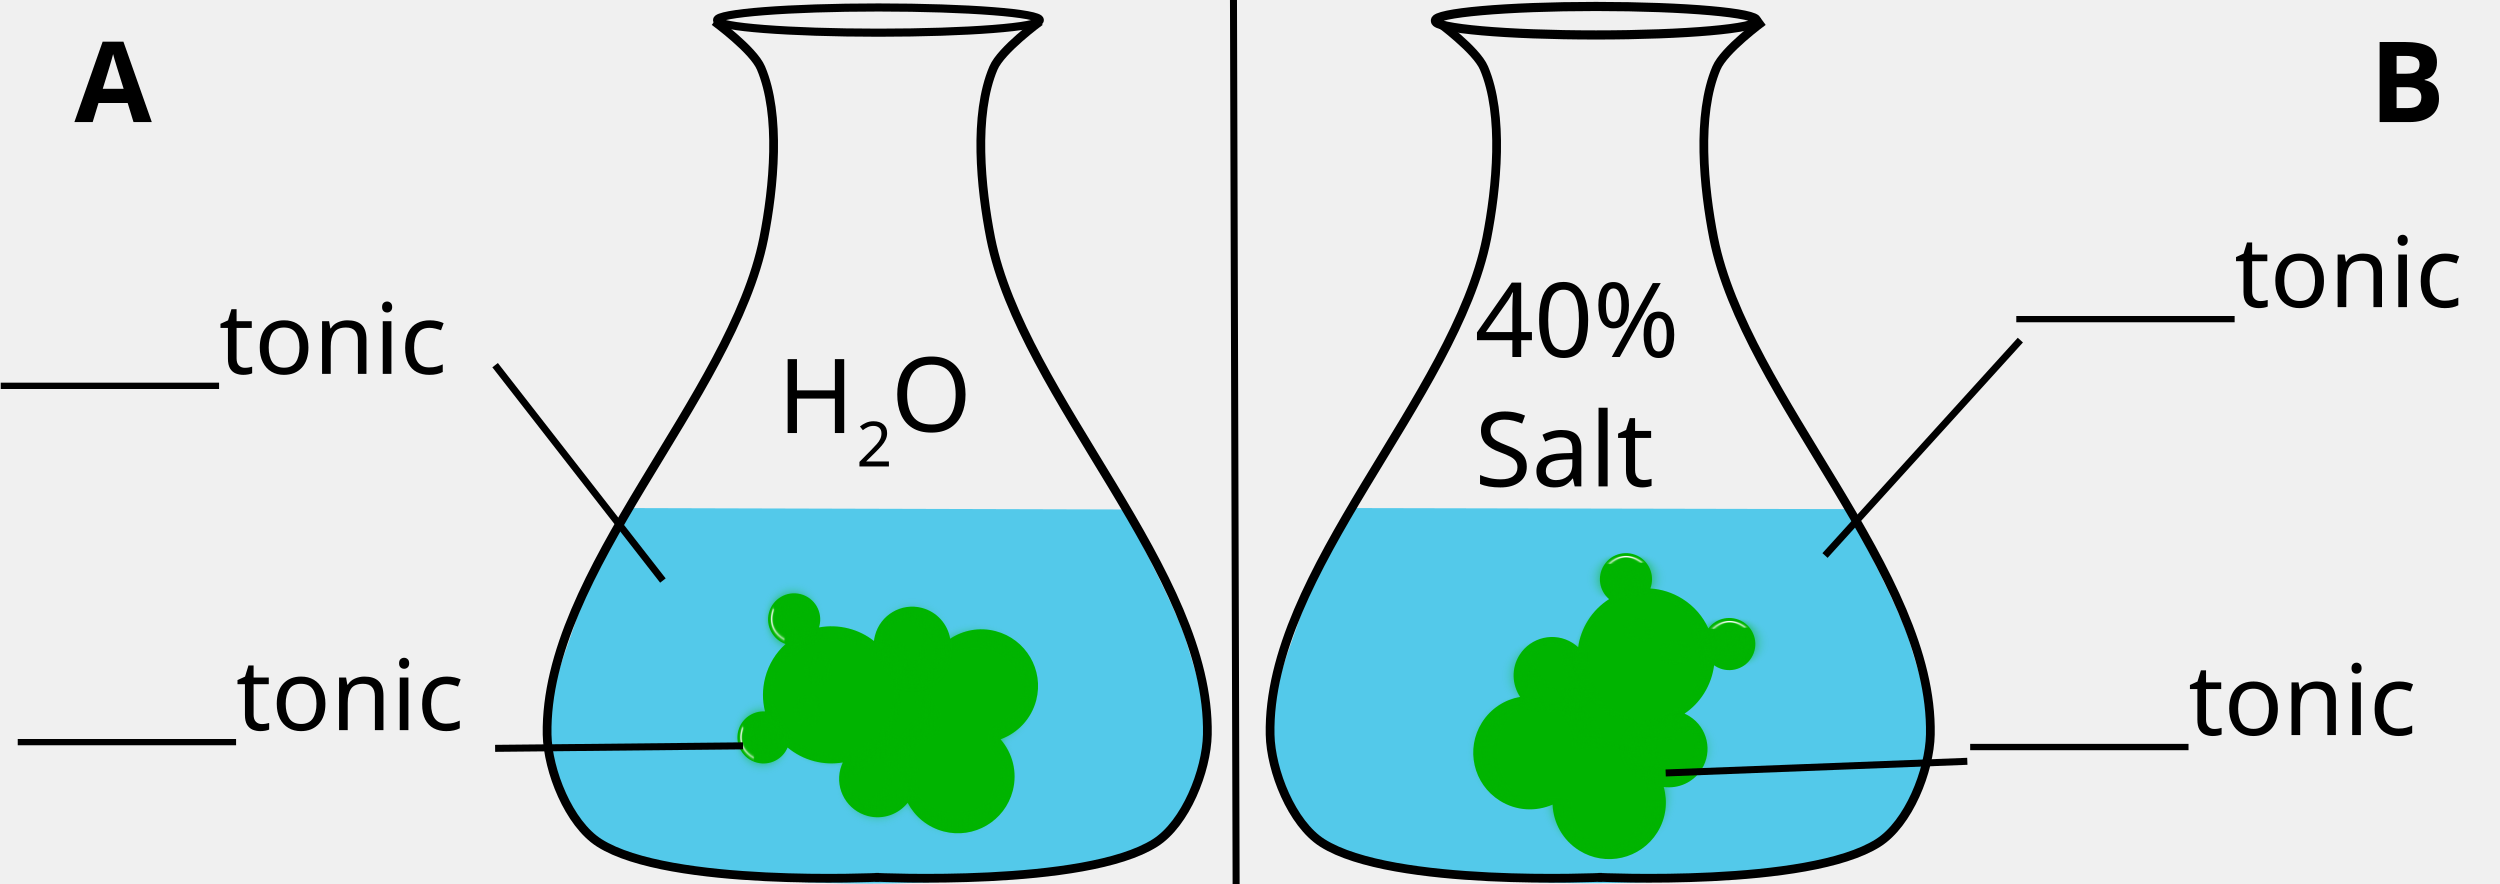
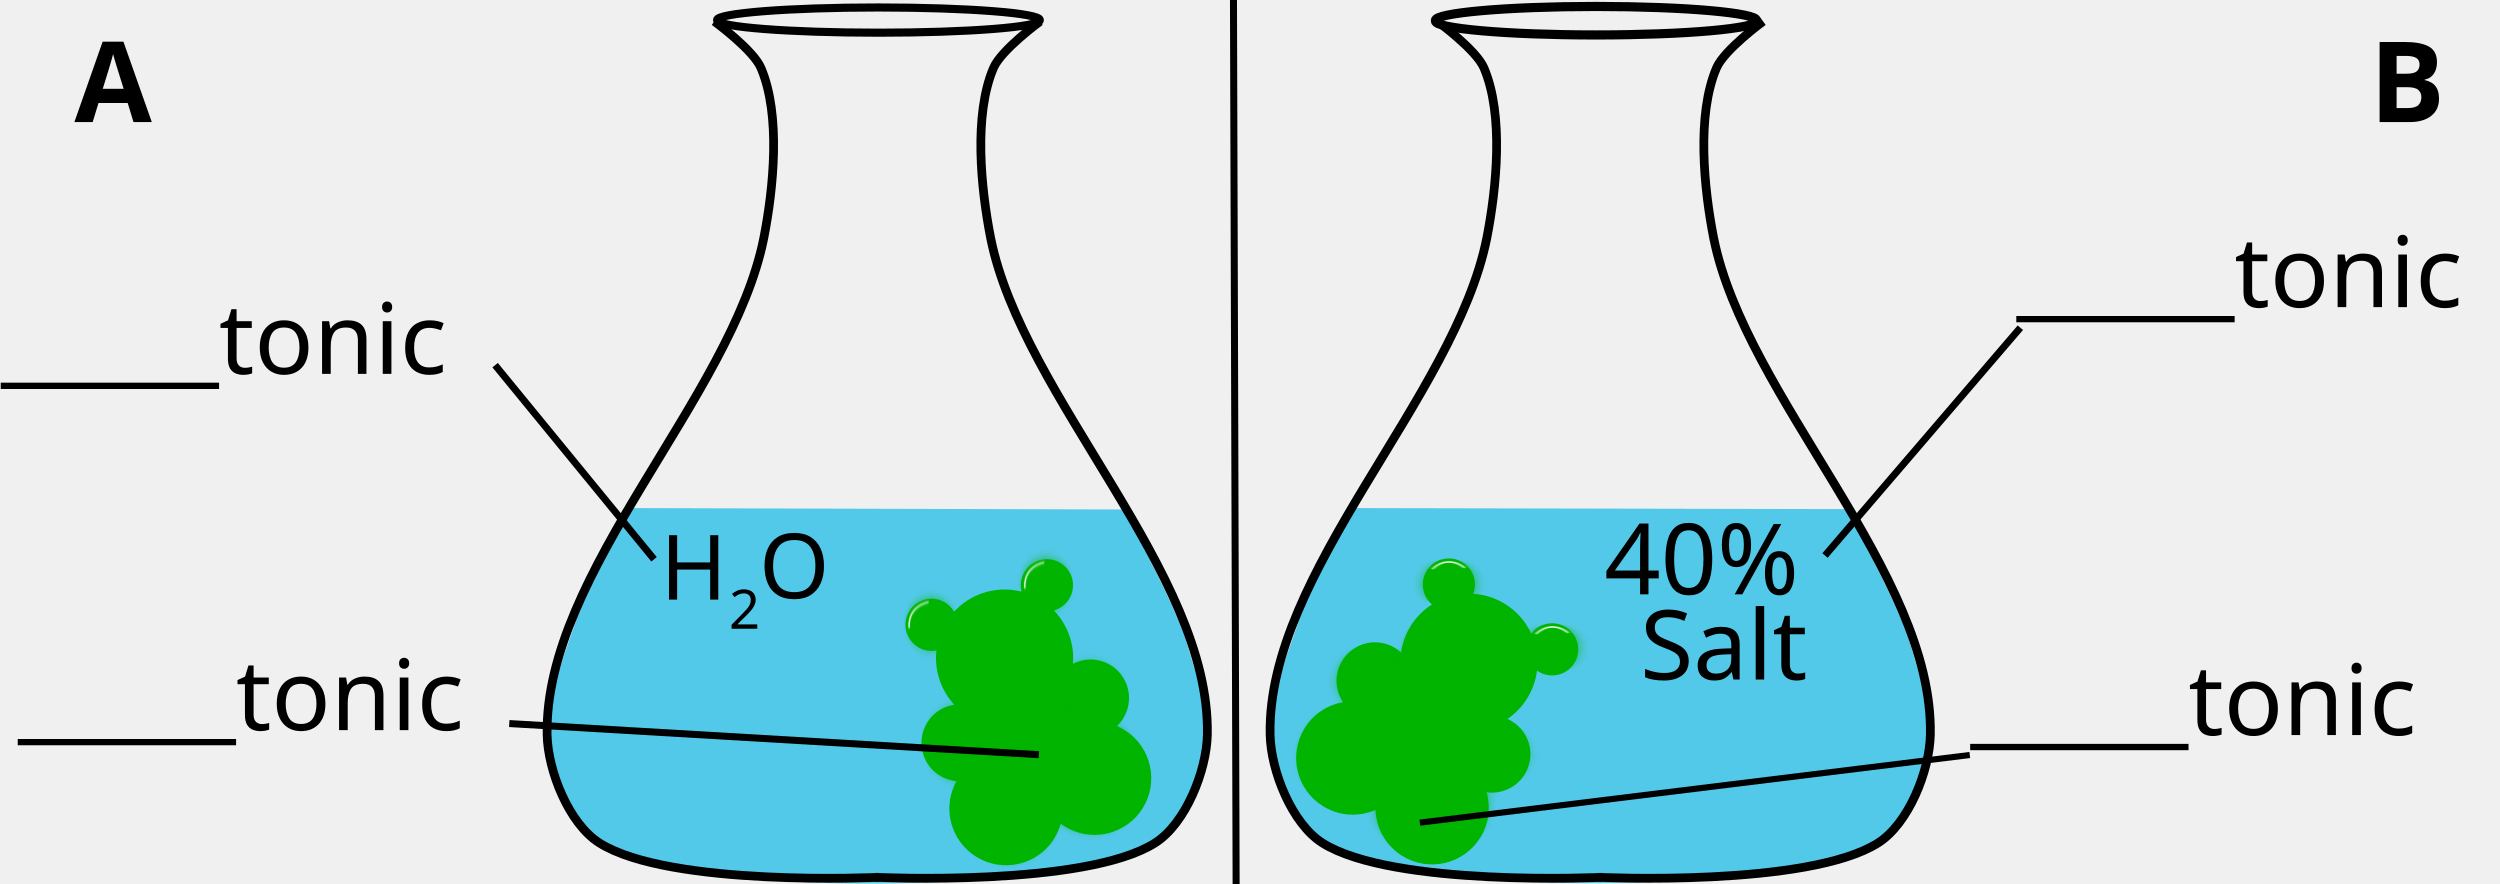
<svg xmlns="http://www.w3.org/2000/svg" version="1.1" id="svg3494" x="0px" y="0px" viewBox="0 0 713 252" enable-background="new 0 0 400 250" xml:space="preserve" width="100%" height="100%">
  <filter width="1.12" height="1.219" id="filter3585" x="-0.06" y="-0.11" color-interpolation-filters="sRGB">
    <feGaussianBlur stdDeviation="6.328" id="feGaussianBlur3587" />
  </filter>
  <filter width="1.355" height="1.355" id="filter3581" x="-0.178" y="-0.178" color-interpolation-filters="sRGB">
    <feGaussianBlur stdDeviation="7.962" id="feGaussianBlur3583" />
  </filter>
  <filter width="1.327" height="1.327" id="filter3577" x="-0.163" y="-0.163" color-interpolation-filters="sRGB">
    <feGaussianBlur stdDeviation="7.331" id="feGaussianBlur3579" />
  </filter>
  <filter id="filter3542" color-interpolation-filters="sRGB">
    <feGaussianBlur stdDeviation="3.379" id="feGaussianBlur3544" />
  </filter>
  <filter width="1.186" height="1.233" id="filter3314" x="-0.093" y="-0.116" color-interpolation-filters="sRGB">
    <feGaussianBlur stdDeviation="2.9" id="feGaussianBlur3316" />
  </filter>
  <filter id="filter3310" color-interpolation-filters="sRGB">
    <feGaussianBlur stdDeviation="2.9" id="feGaussianBlur3312" />
  </filter>
  <filter id="filter3306" color-interpolation-filters="sRGB">
    <feGaussianBlur stdDeviation="2.9" id="feGaussianBlur3308" />
  </filter>
  <filter width="1.196" height="1.233" id="filter3302" x="-0.098" y="-0.116" color-interpolation-filters="sRGB">
    <feGaussianBlur stdDeviation="2.9" id="feGaussianBlur3304" />
  </filter>
  <filter width="1.451" height="1.451" id="filter3298" x="-0.226" y="-0.226" color-interpolation-filters="sRGB">
    <feGaussianBlur stdDeviation="2.9" id="feGaussianBlur3300" />
  </filter>
  <filter width="1.451" height="1.451" id="filter3294" x="-0.226" y="-0.226" color-interpolation-filters="sRGB">
    <feGaussianBlur stdDeviation="2.9" id="feGaussianBlur3296" />
  </filter>
  <filter width="1.217" height="1.309" id="filter3288" x="-0.109" y="-0.154" color-interpolation-filters="sRGB">
    <feGaussianBlur stdDeviation="1.788" id="feGaussianBlur3290" />
  </filter>
  <filter id="filter3286" color-interpolation-filters="sRGB">
    <feGaussianBlur stdDeviation="2.587" id="feGaussianBlur3288" />
  </filter>
  <filter width="1.217" height="1.309" id="filter3284" x="-0.109" y="-0.154" color-interpolation-filters="sRGB">
    <feGaussianBlur stdDeviation="1.788" id="feGaussianBlur3286" />
  </filter>
  <filter width="1.316" height="1.316" id="filter3282" x="-0.158" y="-0.158" color-interpolation-filters="sRGB">
    <feGaussianBlur stdDeviation="5.968" id="feGaussianBlur3284" />
  </filter>
  <filter width="1.316" height="1.316" id="filter3278" x="-0.158" y="-0.158" color-interpolation-filters="sRGB">
    <feGaussianBlur stdDeviation="5.968" id="feGaussianBlur3280" />
  </filter>
  <defs id="defs33">
    <filter width="1.12" height="1.219" id="filter3585-2" x="-0.06" y="-0.11" color-interpolation-filters="sRGB">
      <feGaussianBlur stdDeviation="6.328" id="feGaussianBlur3587-8" />
    </filter>
    <filter width="1.327" height="1.327" id="filter3577-3" x="-0.163" y="-0.163" color-interpolation-filters="sRGB">
      <feGaussianBlur stdDeviation="7.331" id="feGaussianBlur3579-3" />
    </filter>
    <filter width="1.355" height="1.355" id="filter3581-9" x="-0.178" y="-0.178" color-interpolation-filters="sRGB">
      <feGaussianBlur stdDeviation="7.962" id="feGaussianBlur3583-7" />
    </filter>
    <filter id="filter3542-0" color-interpolation-filters="sRGB">
      <feGaussianBlur stdDeviation="3.379" id="feGaussianBlur3544-7" />
    </filter>
    <filter id="filter3286-3" color-interpolation-filters="sRGB">
      <feGaussianBlur stdDeviation="2.587" id="feGaussianBlur3288-3" />
    </filter>
    <filter width="1.327" height="1.327" id="filter3167" x="-0.163" y="-0.163" color-interpolation-filters="sRGB">
      <feGaussianBlur stdDeviation="7.331" id="feGaussianBlur3169" />
    </filter>
    <filter width="1.327" height="1.327" id="filter3171" x="-0.163" y="-0.163" color-interpolation-filters="sRGB">
      <feGaussianBlur stdDeviation="7.331" id="feGaussianBlur3173" />
    </filter>
    <filter width="1.316" height="1.316" id="filter3278-9" x="-0.158" y="-0.158" color-interpolation-filters="sRGB">
      <feGaussianBlur stdDeviation="5.968" id="feGaussianBlur3280-6" />
    </filter>
    <filter width="1.316" height="1.316" id="filter3282-9" x="-0.158" y="-0.158" color-interpolation-filters="sRGB">
      <feGaussianBlur stdDeviation="5.968" id="feGaussianBlur3284-4" />
    </filter>
    <filter width="1.186" height="1.233" id="filter3314-2" x="-0.093" y="-0.116" color-interpolation-filters="sRGB">
      <feGaussianBlur stdDeviation="2.9" id="feGaussianBlur3316-9" />
    </filter>
    <filter width="1.196" height="1.233" id="filter3302-6" x="-0.098" y="-0.116" color-interpolation-filters="sRGB">
      <feGaussianBlur stdDeviation="2.9" id="feGaussianBlur3304-2" />
    </filter>
    <filter id="filter3310-5" color-interpolation-filters="sRGB">
      <feGaussianBlur stdDeviation="2.9" id="feGaussianBlur3312-5" />
    </filter>
    <filter id="filter3306-0" color-interpolation-filters="sRGB">
      <feGaussianBlur stdDeviation="2.9" id="feGaussianBlur3308-9" />
    </filter>
    <filter width="1.451" height="1.451" id="filter3294-9" x="-0.226" y="-0.226" color-interpolation-filters="sRGB">
      <feGaussianBlur stdDeviation="2.9" id="feGaussianBlur3296-9" />
    </filter>
    <filter width="1.451" height="1.451" id="filter3298-9" x="-0.226" y="-0.226" color-interpolation-filters="sRGB">
      <feGaussianBlur stdDeviation="2.9" id="feGaussianBlur3300-3" />
    </filter>
    <filter width="1.217" height="1.309" id="filter3288-4" x="-0.109" y="-0.154" color-interpolation-filters="sRGB">
      <feGaussianBlur stdDeviation="1.788" id="feGaussianBlur3290-1" />
    </filter>
    <filter width="1.217" height="1.309" id="filter3284-6" x="-0.109" y="-0.154" color-interpolation-filters="sRGB">
      <feGaussianBlur stdDeviation="1.788" id="feGaussianBlur3286-6" />
    </filter>
  </defs>
  <g id="layer1" transform="translate(-5.274664,-0.6897639)">
    <path id="path4060" d="m 185.41,145.589 -13.3,24.3 c -6.7,22.9 -21.3,45 1.6,70.8 29.1,17.1 131,14 159.2,2.7 25.3,-21.2 16.1,-41.2 10.2,-61.4 -4.2,-11.2 -11.1,-23.8 -17.2,-36 l -140.5,-0.4 z" style="fill:#00b5e6;fill-opacity:0.654" />
    <path id="path3517" d="m 209.01,6.789 c 0,0 11.1,8.1 13.3,13.3 5.7,13.4 3.6,34.2 0.8,48.5 -9.1,45.5 -62.6,95.3 -61.8,141.6 0.2,10.3 6.2,25.4 14.9,30.9 20,12.7 79.8,9.8 79.8,9.8" style="fill:none;stroke:#000000;stroke-width:2.5" />
    <path id="path4028" d="m 301.91,6.789 c 0,0 -11.1,8.1 -13.3,13.3 -5.7,13.4 -3.6,34.2 -0.8,48.5 9.1,45.5 62.7,95.3 61.8,141.6 -0.2,10.3 -6.2,25.4 -14.9,30.9 -20,12.7 -79.8,9.8 -79.8,9.8" style="fill:none;stroke:#000000;stroke-width:2.5" />
-     <g id="g4820" transform="matrix(1.640801,0,0,1.640801,162.2979,-164.1783)">
+     <g id="g4820" transform="matrix(1.429604,0,0,1.429604,137.166,-79.55734)">
      <text transform="matrix(0.6095,0,0,0.6095,39.4662,175.7503)" font-size="29.534" id="text43" style="font-size:29.534px;font-family:MyriadPro-Regular">H</text>
      <text transform="matrix(0.6095,0,0,0.6095,59.1643,175.4955)" font-size="29.534" id="text45" style="font-size:29.534px;font-family:MyriadPro-Regular">O</text>
      <text transform="matrix(0.6095,0,0,0.6095,53.1634,181.5585)" font-size="17.81" id="text47" style="font-size:17.81px;font-family:MyriadPro-Regular">2</text>
    </g>
-     <g id="g3423" transform="translate(153.3096,4.989236)" style="fill:#00b400;fill-opacity:1">
+     <g id="g3423" transform="matrix(0.5513602,0.8342673,-0.8342673,0.5513602,404.3879,7.131062)" style="fill:#00b400;fill-opacity:1">
      <path id="path4836" d="m 62.516,204.147 c -1.031,3.986 1.358,8.032 5.343,9.063 3.631,0.938 7.314,-0.957 8.728,-4.315 2.161,1.793 4.729,3.167 7.611,3.907 2.744,0.704 5.502,0.799 8.128,0.354 -0.285,0.599 -0.516,1.234 -0.692,1.904 -1.526,5.858 1.994,11.847 7.872,13.378 4.321,1.12 8.712,-0.503 11.326,-3.776 2.045,3.913 5.663,6.976 10.279,8.174 8.642,2.24 17.456,-2.959 19.695,-11.6 1.396,-5.365 -0.08,-10.793 -3.48,-14.684 4.848,-1.755 8.782,-5.797 10.178,-11.162 2.24,-8.642 -2.959,-17.456 -11.6,-19.695 -4.597,-1.193 -9.266,-0.275 -12.946,2.168 -0.702,-4.127 -3.75,-7.673 -8.071,-8.792 -5.858,-1.526 -11.847,1.994 -13.378,7.872 -0.14,0.532 -0.236,1.055 -0.288,1.568 -2.074,-1.644 -4.51,-2.877 -7.215,-3.57 -2.863,-0.735 -5.754,-0.803 -8.479,-0.3 0.036,-0.138 0.093,-0.271 0.129,-0.409 1.031,-3.986 -1.352,-8.051 -5.338,-9.083 -3.986,-1.031 -8.032,1.358 -9.063,5.343 -0.974,3.769 1.131,7.613 4.738,8.882 -2.742,2.48 -4.807,5.75 -5.802,9.598 -0.844,3.276 -0.823,6.549 -0.053,9.62 -3.493,-0.184 -6.726,2.082 -7.622,5.555 z" style="fill:#00b400;fill-opacity:1" />
      <g transform="matrix(0.1970628,0.05203336,-0.05203336,0.1970628,83.00477,141.3207)" id="path4838" style="fill:#00b400;fill-opacity:1;filter:url(#filter3585)">
        <path d="m 212.6,302.8 c 0.2,40.6 34.3,73.5 76.2,73.3 41.9,-0.2 75.7,-33.3 75.5,-74 -0.1,-25.2 -13.3,-47.4 -33.3,-60.6 19.9,-13.4 32.9,-35.7 32.8,-60.9 -0.2,-40.6 -34.3,-73.4 -76.2,-73.2 -41.9,0.2 -75.7,33.3 -75.5,73.9 0.1,25.2 13.3,47.4 33.3,60.6 -19.9,13.4 -32.9,35.7 -32.8,60.9 z" id="path52" style="fill:#00b400;fill-opacity:1" />
      </g>
      <g transform="matrix(0.1970628,0.05203336,-0.05203336,0.1970628,83.00477,141.3207)" id="path4840" style="fill:#00b400;fill-opacity:1;filter:url(#filter3577)">
        <path d="m 186.9,292.4 c 25.7,-0.1 46.6,20.6 46.7,46.2 0.1,25.7 -20.6,46.6 -46.2,46.7 0,0 0,0 0,0 -25.7,0.1 -46.6,-20.6 -46.7,-46.2 -0.2,-25.7 20.5,-46.6 46.2,-46.7 0,0 0,0 0,0 z" id="path55" style="fill:#00b400;fill-opacity:1" />
      </g>
      <g transform="matrix(0.1970628,0.05203336,-0.05203336,0.1970628,83.00477,141.3207)" id="path4842" style="fill:#00b400;fill-opacity:1;filter:url(#filter3581)">
        <path d="m 186.4,188.4 c 23.6,-0.1 42.7,-19.3 42.6,-43 -0.1,-23.6 -19.3,-42.7 -43,-42.6 0,0 0,0 0,0 -23.6,0.1 -42.7,19.3 -42.6,43 0.1,23.6 19.4,42.7 43,42.6 0,0 0,0 0,0 z" id="path58" style="fill:#00b400;fill-opacity:1" />
      </g>
      <g transform="matrix(0.1970628,0.05203336,-0.05203336,0.1970628,83.00477,141.3207)" id="path4844" style="fill:#00b400;fill-opacity:1;filter:url(#filter3542)">
        <path d="m 96.5,154.2 c 49.3,-0.2 89.5,39.5 89.7,88.8 0.2,49.3 -39.5,89.5 -88.8,89.7 0,0 -0.1,0 -0.1,0 C 48,332.9 7.9,293.1 7.6,243.8 7.4,194.5 47.2,154.4 96.5,154.2 l 0,0 z" id="path61" style="fill:#00b400;fill-opacity:1" />
      </g>
      <g transform="matrix(0.1970628,0.05203336,-0.05203336,0.1970628,83.00477,141.3207)" id="path4848" style="fill:#00b400;fill-opacity:1;filter:url(#filter3577)">
        <path d="m -14.8,323.8 c 0.1,17.4 14.3,31.5 31.7,31.4 17.3,-0.1 31.2,-14 31.4,-31.2 -13.1,-8 -24.1,-18.9 -32.2,-31.9 -17.2,0.3 -31,14.4 -30.9,31.7 z" id="path67" style="fill:#00b400;fill-opacity:1" />
      </g>
      <g transform="matrix(0.1970628,0.05203336,-0.05203336,0.1970628,83.00477,141.3207)" id="path4850" style="fill:#00b400;fill-opacity:1;filter:url(#filter3577)">
        <path d="m -16.4,153.8 c 0.1,17.4 14.3,31.5 31.7,31.4 1.5,0 3.1,-0.1 4.5,-0.4 7.1,-9.9 16,-18.4 26.3,-25 0,0 0,0 0,0 0.4,-2.1 0.6,-4.2 0.6,-6.4 C 46.6,136 32.4,121.9 15,122 c -17.3,0.2 -31.4,14.4 -31.4,31.8 l 0,0 z" id="path70" style="fill:#00b400;fill-opacity:1" />
      </g>
      <g transform="matrix(0.1970628,0.05203336,-0.05203336,0.1970628,83.00477,141.3207)" id="path4854" style="fill:#00b400;fill-opacity:1;filter:url(#filter3278)">
        <path d="m 8.7,322.2 c 0.1,10.9 7.1,19.7 15.6,19.7 8.5,0 15.5,-8.9 15.4,-19.8 0,-0.3 0,-0.5 0,-0.8 -7.3,-5 -13.6,-11.3 -18.8,-18.4 -7,1.9 -12.3,9.8 -12.2,19.3 z" id="path74" style="fill:#00b400;fill-opacity:1" />
      </g>
      <g transform="matrix(0.1970628,0.05203336,-0.05203336,0.1970628,83.00477,141.3207)" id="path4856" style="fill:#00b400;fill-opacity:1;filter:url(#filter3282)">
        <path d="m 3.9,151.8 c 0.1,11 8.4,19.8 18.6,19.8 1.6,0 3.1,-0.3 4.6,-0.7 0,0 0,0 0,0 3.4,-3.1 7,-5.9 10.9,-8.5 1.9,-3.1 2.9,-6.8 2.9,-10.8 -0.1,-11 -8.4,-19.8 -18.6,-19.8 -10.2,0 -18.5,9.1 -18.4,20 l 0,0 z" id="path77" style="fill:#00b400;fill-opacity:1" />
      </g>
      <g transform="matrix(0.1970628,0.05203336,-0.05203336,0.1970628,83.00477,141.3207)" id="path4858" style="fill:#00b400;fill-opacity:1;filter:url(#filter3314)">
        <path d="m 143.4,339.6 c 0.1,21 13.6,38.1 30.1,38 16.5,-0.1 29.8,-17.2 29.7,-38.3 -0.1,-17.6 -9.5,-32.4 -22.3,-36.7 -7,17.2 -20.6,30.6 -37.5,36.5 0,0.2 0,0.4 0,0.5 z" id="path80" style="fill:#00b400;fill-opacity:1" />
      </g>
      <g transform="matrix(0.1970628,0.05203336,-0.05203336,0.1970628,83.00477,141.3207)" id="path4860" style="fill:#00b400;fill-opacity:1;filter:url(#filter3302)">
        <path d="m 142.5,145.8 c 0,0.9 0.1,1.8 0.1,2.7 3.6,-1.4 7.6,-2.3 11.7,-2.3 17.7,-0.1 32.3,14.3 33.1,32.4 9,-6.6 15,-19 14.9,-33.1 -0.1,-21 -13.6,-38.1 -30.1,-38 -16.5,0.1 -29.8,17.2 -29.7,38.3 z" id="path83" style="fill:#00b400;fill-opacity:1" />
      </g>
      <g transform="matrix(0.1970628,0.05203336,-0.05203336,0.1970628,83.00477,141.3207)" id="path4866" style="fill:#00b400;fill-opacity:1;filter:url(#filter3294)">
        <path d="m 67.5,195.2 c 8.5,0 15.5,6.8 15.5,15.4 0,8.5 -6.8,15.4 -15.3,15.5 -8.5,0 -15.5,-6.8 -15.5,-15.3 -0.1,-8.6 6.8,-15.6 15.3,-15.6 0,0 0,0 0,0 z" id="path92" style="fill:#00b400;fill-opacity:1" />
      </g>
      <g transform="matrix(0.1970628,0.05203336,-0.05203336,0.1970628,83.00477,141.3207)" id="path4868" style="fill:#00b400;fill-opacity:1;filter:url(#filter3298)">
        <path d="m 67.8,255.2 c 8.5,0 15.5,6.8 15.5,15.4 0,8.5 -6.8,15.4 -15.3,15.5 -8.5,0 -15.5,-6.8 -15.5,-15.3 -0.1,-8.6 6.7,-15.6 15.3,-15.6 0,0 0,0 0,0 z" id="path95" style="fill:#00b400;fill-opacity:1" />
      </g>
      <g transform="matrix(0.1970628,0.05203336,-0.05203336,0.1970628,83.00477,141.3207)" id="path4870" style="fill:#00b400;fill-opacity:1;filter:url(#filter3288)">
        <path d="m 12.2,354.7 c -30.8,-8.3 -25.6,-37.4 -25.6,-37.4" id="path98" style="fill:#00b400;fill-opacity:1" />
        <path d="m 12.2,354.7 c -30.8,-8.3 -25.6,-37.4 -25.6,-37.4" id="path100" style="fill:#00b400;fill-opacity:1;stroke:#ffffff;stroke-width:2" />
      </g>
      <g transform="matrix(0.1970628,0.05203336,-0.05203336,0.1970628,83.00477,141.3207)" id="path4872" style="fill:#00b400;fill-opacity:1;filter:url(#filter3284)">
        <path d="m 11.4,183.6 c -30.8,-8.3 -25.6,-37.4 -25.6,-37.4" id="path103" style="fill:#00b400;fill-opacity:1" />
        <path d="m 11.4,183.6 c -30.8,-8.3 -25.6,-37.4 -25.6,-37.4" id="path105" style="fill:#00b400;fill-opacity:1;stroke:#ffffff;stroke-width:2" />
      </g>
    </g>
-     <path id="path3958" d="m 147.857,-0.714 a 48.571,3.571 0 1 1 -97.143,0 48.571,3.571 0 1 1 97.143,0 z" transform="matrix(0.9490577,0,0,1.007184,161.5817,7.137225)" style="fill:none;stroke:#000000;stroke-width:2.3" />
+     <path id="path3958" d="M 147.857,-0.714 A 48.571,3.571 0 0 1 99.286,2.857 48.571,3.571 0 0 1 50.714,-0.714 48.571,3.571 0 0 1 99.286,-4.286 48.571,3.571 0 0 1 147.857,-0.714 Z" transform="matrix(0.9490577,0,0,1.007184,161.5817,7.137225)" style="fill:none;stroke:#000000;stroke-width:2.3" />
    <path id="path4728" d="m 391.61,145.589 -13.3,24.2 c -6.7,22.9 -21.3,45 1.6,70.8 29.1,17.1 131,14 159.2,2.7 25.3,-21.2 16.1,-41.2 10.2,-61.4 -4.2,-11.2 -11.1,-23.8 -17.2,-36 l -140.5,-0.3 0,0 z" style="fill:#00b5e6;fill-opacity:0.654" />
    <path id="path4730" d="m 415.21,6.789 c 0,0 11.1,8.1 13.3,13.3 5.7,13.4 3.6,34.2 0.8,48.5 -9.1,45.5 -62.7,95.3 -61.8,141.6 0.2,10.3 6.2,25.4 14.9,30.9 20,12.7 79.8,9.8 79.8,9.8" style="fill:none;stroke:#000000;stroke-width:2.5" />
    <path id="path4732" d="m 508.11,6.789 c 0,0 -11.1,8.1 -13.3,13.3 -5.7,13.4 -3.6,34.2 -0.8,48.5 9.1,45.5 62.7,95.3 61.8,141.6 -0.2,10.3 -6.2,25.4 -14.9,30.9 -20,12.7 -79.8,9.8 -79.8,9.8" style="fill:none;stroke:#000000;stroke-width:2.5" />
-     <text font-size="29.534" id="text111" x="425.882" y="102.498" style="font-size:29.534px;font-family:MyriadPro-Regular">40%</text>
-     <text font-size="29.534" id="text113" x="425.882" y="139.416" style="font-size:29.534px;font-family:MyriadPro-Regular">Salt</text>
-     <path id="path3960" d="m 147.857,-0.714 a 48.571,3.571 0 1 1 -97.143,0 48.571,3.571 0 1 1 97.143,0 z" transform="matrix(0.9476225,0,0,1.137666,366.367,7.408997)" style="fill:none;stroke:#000000;stroke-width:2.3" />
-     <g style="fill:#00b400;fill-opacity:1" transform="matrix(-0.3020208,0.9533013,-0.9533013,-0.3020208,686.4534,161.6366)" id="g3894">
+     <text font-size="29.534" id="text111" x="462.823" y="170.199" style="font-size:28.105px;font-family:MyriadPro-Regular">40%</text>
+     <text font-size="29.534" id="text113" x="473.047" y="194.497" style="font-size:27.577px;font-family:MyriadPro-Regular">Salt</text>
+     <path id="path3960" d="M 147.857,-0.714 A 48.571,3.571 0 0 1 99.286,2.857 48.571,3.571 0 0 1 50.714,-0.714 48.571,3.571 0 0 1 99.286,-4.286 48.571,3.571 0 0 1 147.857,-0.714 Z" transform="matrix(0.9476225,0,0,1.137666,366.367,7.408997)" style="fill:none;stroke:#000000;stroke-width:2.3" />
+     <g style="fill:#00b400;fill-opacity:1" transform="matrix(-0.3020208,0.9533013,-0.9533013,-0.3020208,635.9458,163.1518)" id="g3894">
      <path style="fill:#00b400;fill-opacity:1" d="m 62.516,204.147 c -1.031,3.986 1.358,8.032 5.343,9.063 3.631,0.938 7.314,-0.957 8.728,-4.315 2.161,1.793 4.729,3.167 7.611,3.907 2.744,0.704 5.502,0.799 8.128,0.354 -0.285,0.599 -0.516,1.234 -0.692,1.904 -1.526,5.858 1.994,11.847 7.872,13.378 4.321,1.12 8.712,-0.503 11.326,-3.776 2.045,3.913 5.663,6.976 10.279,8.174 8.642,2.24 17.456,-2.959 19.695,-11.6 1.396,-5.365 -0.08,-10.793 -3.48,-14.684 4.848,-1.755 8.782,-5.797 10.178,-11.162 2.24,-8.642 -2.959,-17.456 -11.6,-19.695 -4.597,-1.193 -9.266,-0.275 -12.946,2.168 -0.702,-4.127 -3.75,-7.673 -8.071,-8.792 -5.858,-1.526 -11.847,1.994 -13.378,7.872 -0.14,0.532 -0.236,1.055 -0.288,1.568 -2.074,-1.644 -4.51,-2.877 -7.215,-3.57 -2.863,-0.735 -5.754,-0.803 -8.479,-0.3 0.036,-0.138 0.093,-0.271 0.129,-0.409 1.031,-3.986 -1.352,-8.051 -5.338,-9.083 -3.986,-1.031 -8.032,1.358 -9.063,5.343 -0.974,3.769 1.131,7.613 4.738,8.882 -2.742,2.48 -4.807,5.75 -5.802,9.598 -0.844,3.276 -0.823,6.549 -0.053,9.62 -3.493,-0.184 -6.726,2.082 -7.622,5.555 z" id="path3896" />
      <g style="fill:#00b400;fill-opacity:1;filter:url(#filter3585)" id="g3898" transform="matrix(0.1970628,0.05203336,-0.05203336,0.1970628,83.00477,141.3207)">
        <path style="fill:#00b400;fill-opacity:1" id="path3900" d="m 212.6,302.8 c 0.2,40.6 34.3,73.5 76.2,73.3 41.9,-0.2 75.7,-33.3 75.5,-74 -0.1,-25.2 -13.3,-47.4 -33.3,-60.6 19.9,-13.4 32.9,-35.7 32.8,-60.9 -0.2,-40.6 -34.3,-73.4 -76.2,-73.2 -41.9,0.2 -75.7,33.3 -75.5,73.9 0.1,25.2 13.3,47.4 33.3,60.6 -19.9,13.4 -32.9,35.7 -32.8,60.9 z" />
      </g>
      <g style="fill:#00b400;fill-opacity:1;filter:url(#filter3577)" id="g3902" transform="matrix(0.1970628,0.05203336,-0.05203336,0.1970628,83.00477,141.3207)">
        <path style="fill:#00b400;fill-opacity:1" id="path3904" d="m 186.9,292.4 c 25.7,-0.1 46.6,20.6 46.7,46.2 0.1,25.7 -20.6,46.6 -46.2,46.7 0,0 0,0 0,0 -25.7,0.1 -46.6,-20.6 -46.7,-46.2 -0.2,-25.7 20.5,-46.6 46.2,-46.7 0,0 0,0 0,0 z" />
      </g>
      <g style="fill:#00b400;fill-opacity:1;filter:url(#filter3581)" id="g3906" transform="matrix(0.1970628,0.05203336,-0.05203336,0.1970628,83.00477,141.3207)">
        <path style="fill:#00b400;fill-opacity:1" id="path3908" d="m 186.4,188.4 c 23.6,-0.1 42.7,-19.3 42.6,-43 -0.1,-23.6 -19.3,-42.7 -43,-42.6 0,0 0,0 0,0 -23.6,0.1 -42.7,19.3 -42.6,43 0.1,23.6 19.4,42.7 43,42.6 0,0 0,0 0,0 z" />
      </g>
      <g style="fill:#00b400;fill-opacity:1;filter:url(#filter3542)" id="g3910" transform="matrix(0.1970628,0.05203336,-0.05203336,0.1970628,83.00477,141.3207)">
        <path style="fill:#00b400;fill-opacity:1" id="path3912" d="m 96.5,154.2 c 49.3,-0.2 89.5,39.5 89.7,88.8 0.2,49.3 -39.5,89.5 -88.8,89.7 0,0 -0.1,0 -0.1,0 C 48,332.9 7.9,293.1 7.6,243.8 7.4,194.5 47.2,154.4 96.5,154.2 l 0,0 z" />
      </g>
      <g style="fill:#00b400;fill-opacity:1;filter:url(#filter3577)" id="g3914" transform="matrix(0.1970628,0.05203336,-0.05203336,0.1970628,83.00477,141.3207)">
        <path style="fill:#00b400;fill-opacity:1" id="path3916" d="m -14.8,323.8 c 0.1,17.4 14.3,31.5 31.7,31.4 17.3,-0.1 31.2,-14 31.4,-31.2 -13.1,-8 -24.1,-18.9 -32.2,-31.9 -17.2,0.3 -31,14.4 -30.9,31.7 z" />
      </g>
      <g style="fill:#00b400;fill-opacity:1;filter:url(#filter3577)" id="g3918" transform="matrix(0.1970628,0.05203336,-0.05203336,0.1970628,83.00477,141.3207)">
        <path style="fill:#00b400;fill-opacity:1" id="path3920" d="m -16.4,153.8 c 0.1,17.4 14.3,31.5 31.7,31.4 1.5,0 3.1,-0.1 4.5,-0.4 7.1,-9.9 16,-18.4 26.3,-25 0,0 0,0 0,0 0.4,-2.1 0.6,-4.2 0.6,-6.4 C 46.6,136 32.4,121.9 15,122 c -17.3,0.2 -31.4,14.4 -31.4,31.8 l 0,0 z" />
      </g>
      <g style="fill:#00b400;fill-opacity:1;filter:url(#filter3278)" id="g3922" transform="matrix(0.1970628,0.05203336,-0.05203336,0.1970628,83.00477,141.3207)">
        <path style="fill:#00b400;fill-opacity:1" id="path3924" d="m 8.7,322.2 c 0.1,10.9 7.1,19.7 15.6,19.7 8.5,0 15.5,-8.9 15.4,-19.8 0,-0.3 0,-0.5 0,-0.8 -7.3,-5 -13.6,-11.3 -18.8,-18.4 -7,1.9 -12.3,9.8 -12.2,19.3 z" />
      </g>
      <g style="fill:#00b400;fill-opacity:1;filter:url(#filter3282)" id="g3926" transform="matrix(0.1970628,0.05203336,-0.05203336,0.1970628,83.00477,141.3207)">
        <path style="fill:#00b400;fill-opacity:1" id="path3928" d="m 3.9,151.8 c 0.1,11 8.4,19.8 18.6,19.8 1.6,0 3.1,-0.3 4.6,-0.7 0,0 0,0 0,0 3.4,-3.1 7,-5.9 10.9,-8.5 1.9,-3.1 2.9,-6.8 2.9,-10.8 -0.1,-11 -8.4,-19.8 -18.6,-19.8 -10.2,0 -18.5,9.1 -18.4,20 l 0,0 z" />
      </g>
      <g style="fill:#00b400;fill-opacity:1;filter:url(#filter3314)" id="g3930" transform="matrix(0.1970628,0.05203336,-0.05203336,0.1970628,83.00477,141.3207)">
        <path style="fill:#00b400;fill-opacity:1" id="path3932" d="m 143.4,339.6 c 0.1,21 13.6,38.1 30.1,38 16.5,-0.1 29.8,-17.2 29.7,-38.3 -0.1,-17.6 -9.5,-32.4 -22.3,-36.7 -7,17.2 -20.6,30.6 -37.5,36.5 0,0.2 0,0.4 0,0.5 z" />
      </g>
      <g style="fill:#00b400;fill-opacity:1;filter:url(#filter3302)" id="g3934" transform="matrix(0.1970628,0.05203336,-0.05203336,0.1970628,83.00477,141.3207)">
        <path style="fill:#00b400;fill-opacity:1" id="path3936" d="m 142.5,145.8 c 0,0.9 0.1,1.8 0.1,2.7 3.6,-1.4 7.6,-2.3 11.7,-2.3 17.7,-0.1 32.3,14.3 33.1,32.4 9,-6.6 15,-19 14.9,-33.1 -0.1,-21 -13.6,-38.1 -30.1,-38 -16.5,0.1 -29.8,17.2 -29.7,38.3 z" />
      </g>
      <g style="fill:#00b400;fill-opacity:1;filter:url(#filter3294)" id="g3938" transform="matrix(0.1970628,0.05203336,-0.05203336,0.1970628,83.00477,141.3207)">
        <path style="fill:#00b400;fill-opacity:1" id="path3940" d="m 67.5,195.2 c 8.5,0 15.5,6.8 15.5,15.4 0,8.5 -6.8,15.4 -15.3,15.5 -8.5,0 -15.5,-6.8 -15.5,-15.3 -0.1,-8.6 6.8,-15.6 15.3,-15.6 0,0 0,0 0,0 z" />
      </g>
      <g style="fill:#00b400;fill-opacity:1;filter:url(#filter3298)" id="g3942" transform="matrix(0.1970628,0.05203336,-0.05203336,0.1970628,83.00477,141.3207)">
        <path style="fill:#00b400;fill-opacity:1" id="path3944" d="m 67.8,255.2 c 8.5,0 15.5,6.8 15.5,15.4 0,8.5 -6.8,15.4 -15.3,15.5 -8.5,0 -15.5,-6.8 -15.5,-15.3 -0.1,-8.6 6.7,-15.6 15.3,-15.6 0,0 0,0 0,0 z" />
      </g>
      <g style="fill:#00b400;fill-opacity:1;filter:url(#filter3288)" id="g3946" transform="matrix(0.1970628,0.05203336,-0.05203336,0.1970628,83.00477,141.3207)">
        <path style="fill:#00b400;fill-opacity:1" id="path3948" d="m 12.2,354.7 c -30.8,-8.3 -25.6,-37.4 -25.6,-37.4" />
        <path style="fill:#00b400;fill-opacity:1;stroke:#ffffff;stroke-width:2" id="path3950" d="m 12.2,354.7 c -30.8,-8.3 -25.6,-37.4 -25.6,-37.4" />
      </g>
      <g style="fill:#00b400;fill-opacity:1;filter:url(#filter3284)" id="g3952" transform="matrix(0.1970628,0.05203336,-0.05203336,0.1970628,83.00477,141.3207)">
        <path style="fill:#00b400;fill-opacity:1" id="path3954" d="m 11.4,183.6 c -30.8,-8.3 -25.6,-37.4 -25.6,-37.4" />
        <path style="fill:#00b400;fill-opacity:1;stroke:#ffffff;stroke-width:2" id="path3956" d="m 11.4,183.6 c -30.8,-8.3 -25.6,-37.4 -25.6,-37.4" />
      </g>
    </g>
    <text xml:space="preserve" style="font-size:18px;font-style:normal;font-weight:normal;line-height:125%;letter-spacing:0px;word-spacing:0px;fill:#000000;fill-opacity:1;stroke:none;font-family:Sans;-inkscape-font-specification:Sans" x="10.395" y="208.926" id="text3958">
      <tspan id="tspan3960" x="10.395" y="208.926" style="font-size:28px">_____tonic</tspan>
    </text>
    <text id="text3962" y="107.317" x="5.548" style="font-size:18px;font-style:normal;font-weight:normal;line-height:125%;letter-spacing:0px;word-spacing:0px;fill:#000000;fill-opacity:1;stroke:none;font-family:Sans;-inkscape-font-specification:Sans" xml:space="preserve">
      <tspan style="font-size:28px" y="107.317" x="5.548" id="tspan3964">_____tonic</tspan>
    </text>
    <text id="text3966" y="210.329" x="567.229" style="font-size:18px;font-style:normal;font-weight:normal;line-height:125%;letter-spacing:0px;word-spacing:0px;fill:#000000;fill-opacity:1;stroke:none;font-family:Sans;-inkscape-font-specification:Sans" xml:space="preserve">
      <tspan style="font-size:28px" y="210.329" x="567.229" id="tspan3968">_____tonic</tspan>
    </text>
    <text xml:space="preserve" style="font-size:18px;font-style:normal;font-weight:normal;line-height:125%;letter-spacing:0px;word-spacing:0px;fill:#000000;fill-opacity:1;stroke:none;font-family:Sans;-inkscape-font-specification:Sans" x="580.382" y="88.291" id="text3970">
      <tspan id="tspan3972" x="580.382" y="88.291" style="font-size:28px">_____tonic</tspan>
    </text>
-     <path style="fill:none;stroke:#000000;stroke-width:2;stroke-linecap:butt;stroke-linejoin:miter;stroke-miterlimit:4;stroke-opacity:1;stroke-dasharray:none" d="m 217.194,213.404 -70.714,0.714" id="path3974" />
-     <path style="fill:none;stroke:#000000;stroke-width:2;stroke-linecap:butt;stroke-linejoin:miter;stroke-miterlimit:4;stroke-opacity:1;stroke-dasharray:none" d="M 194.336,166.261 146.479,104.833" id="path3976" />
-     <path style="fill:none;stroke:#000000;stroke-width:2;stroke-linecap:butt;stroke-linejoin:miter;stroke-miterlimit:4;stroke-opacity:1;stroke-dasharray:none" d="M 525.765,159.118 581.479,97.69" id="path3978" />
-     <path style="fill:none;stroke:#000000;stroke-width:2;stroke-linecap:butt;stroke-linejoin:miter;stroke-miterlimit:4;stroke-opacity:1;stroke-dasharray:none" d="m 480.324,221.137 86.031,-3.324" id="path3980" />
+     <path style="fill:none;stroke:#000000;stroke-width:2;stroke-linecap:butt;stroke-linejoin:miter;stroke-miterlimit:4;stroke-dasharray:none;stroke-opacity:1" d="M 301.541,215.929 150.52,207.047" id="path3974" />
+     <path style="fill:none;stroke:#000000;stroke-width:2;stroke-linecap:butt;stroke-linejoin:miter;stroke-miterlimit:4;stroke-dasharray:none;stroke-opacity:1" d="M 191.811,160.2 146.479,104.833" id="path3976" />
+     <path style="fill:none;stroke:#000000;stroke-width:2;stroke-linecap:butt;stroke-linejoin:miter;stroke-miterlimit:4;stroke-dasharray:none;stroke-opacity:1" d="m 525.765,159.118 55.714,-64.964" id="path3978" />
+     <path style="fill:none;stroke:#000000;stroke-width:1.756;stroke-linecap:butt;stroke-linejoin:miter;stroke-miterlimit:4;stroke-dasharray:none;stroke-opacity:1" d="M 410.21,235.308 567.053,216.017" id="path3980" />
    <path style="fill:none;stroke:#000000;stroke-width:2;stroke-linecap:butt;stroke-linejoin:miter;stroke-opacity:1;stroke-miterlimit:4;stroke-dasharray:none" d="M 352.543,253.01 351.786,-0.143" id="path4164" transform="translate(5.274664,0.6897639)" />
    <text xml:space="preserve" style="font-size:32px;font-style:normal;font-weight:bold;line-height:125%;letter-spacing:0px;word-spacing:0px;fill:#000000;fill-opacity:1;stroke:none;font-family:Sans;-inkscape-font-specification:Sans Bold" x="26.488" y="35.507" id="text4166">
      <tspan id="tspan4168" x="26.488" y="35.507">A</tspan>
    </text>
    <text id="text4170" y="35.507" x="681.067" style="font-size:32px;font-style:normal;font-weight:bold;line-height:125%;letter-spacing:0px;word-spacing:0px;fill:#000000;fill-opacity:1;stroke:none;font-family:Sans;-inkscape-font-specification:Sans Bold" xml:space="preserve">
      <tspan y="35.507" x="681.067" id="tspan4172">B</tspan>
    </text>
  </g>
</svg>
